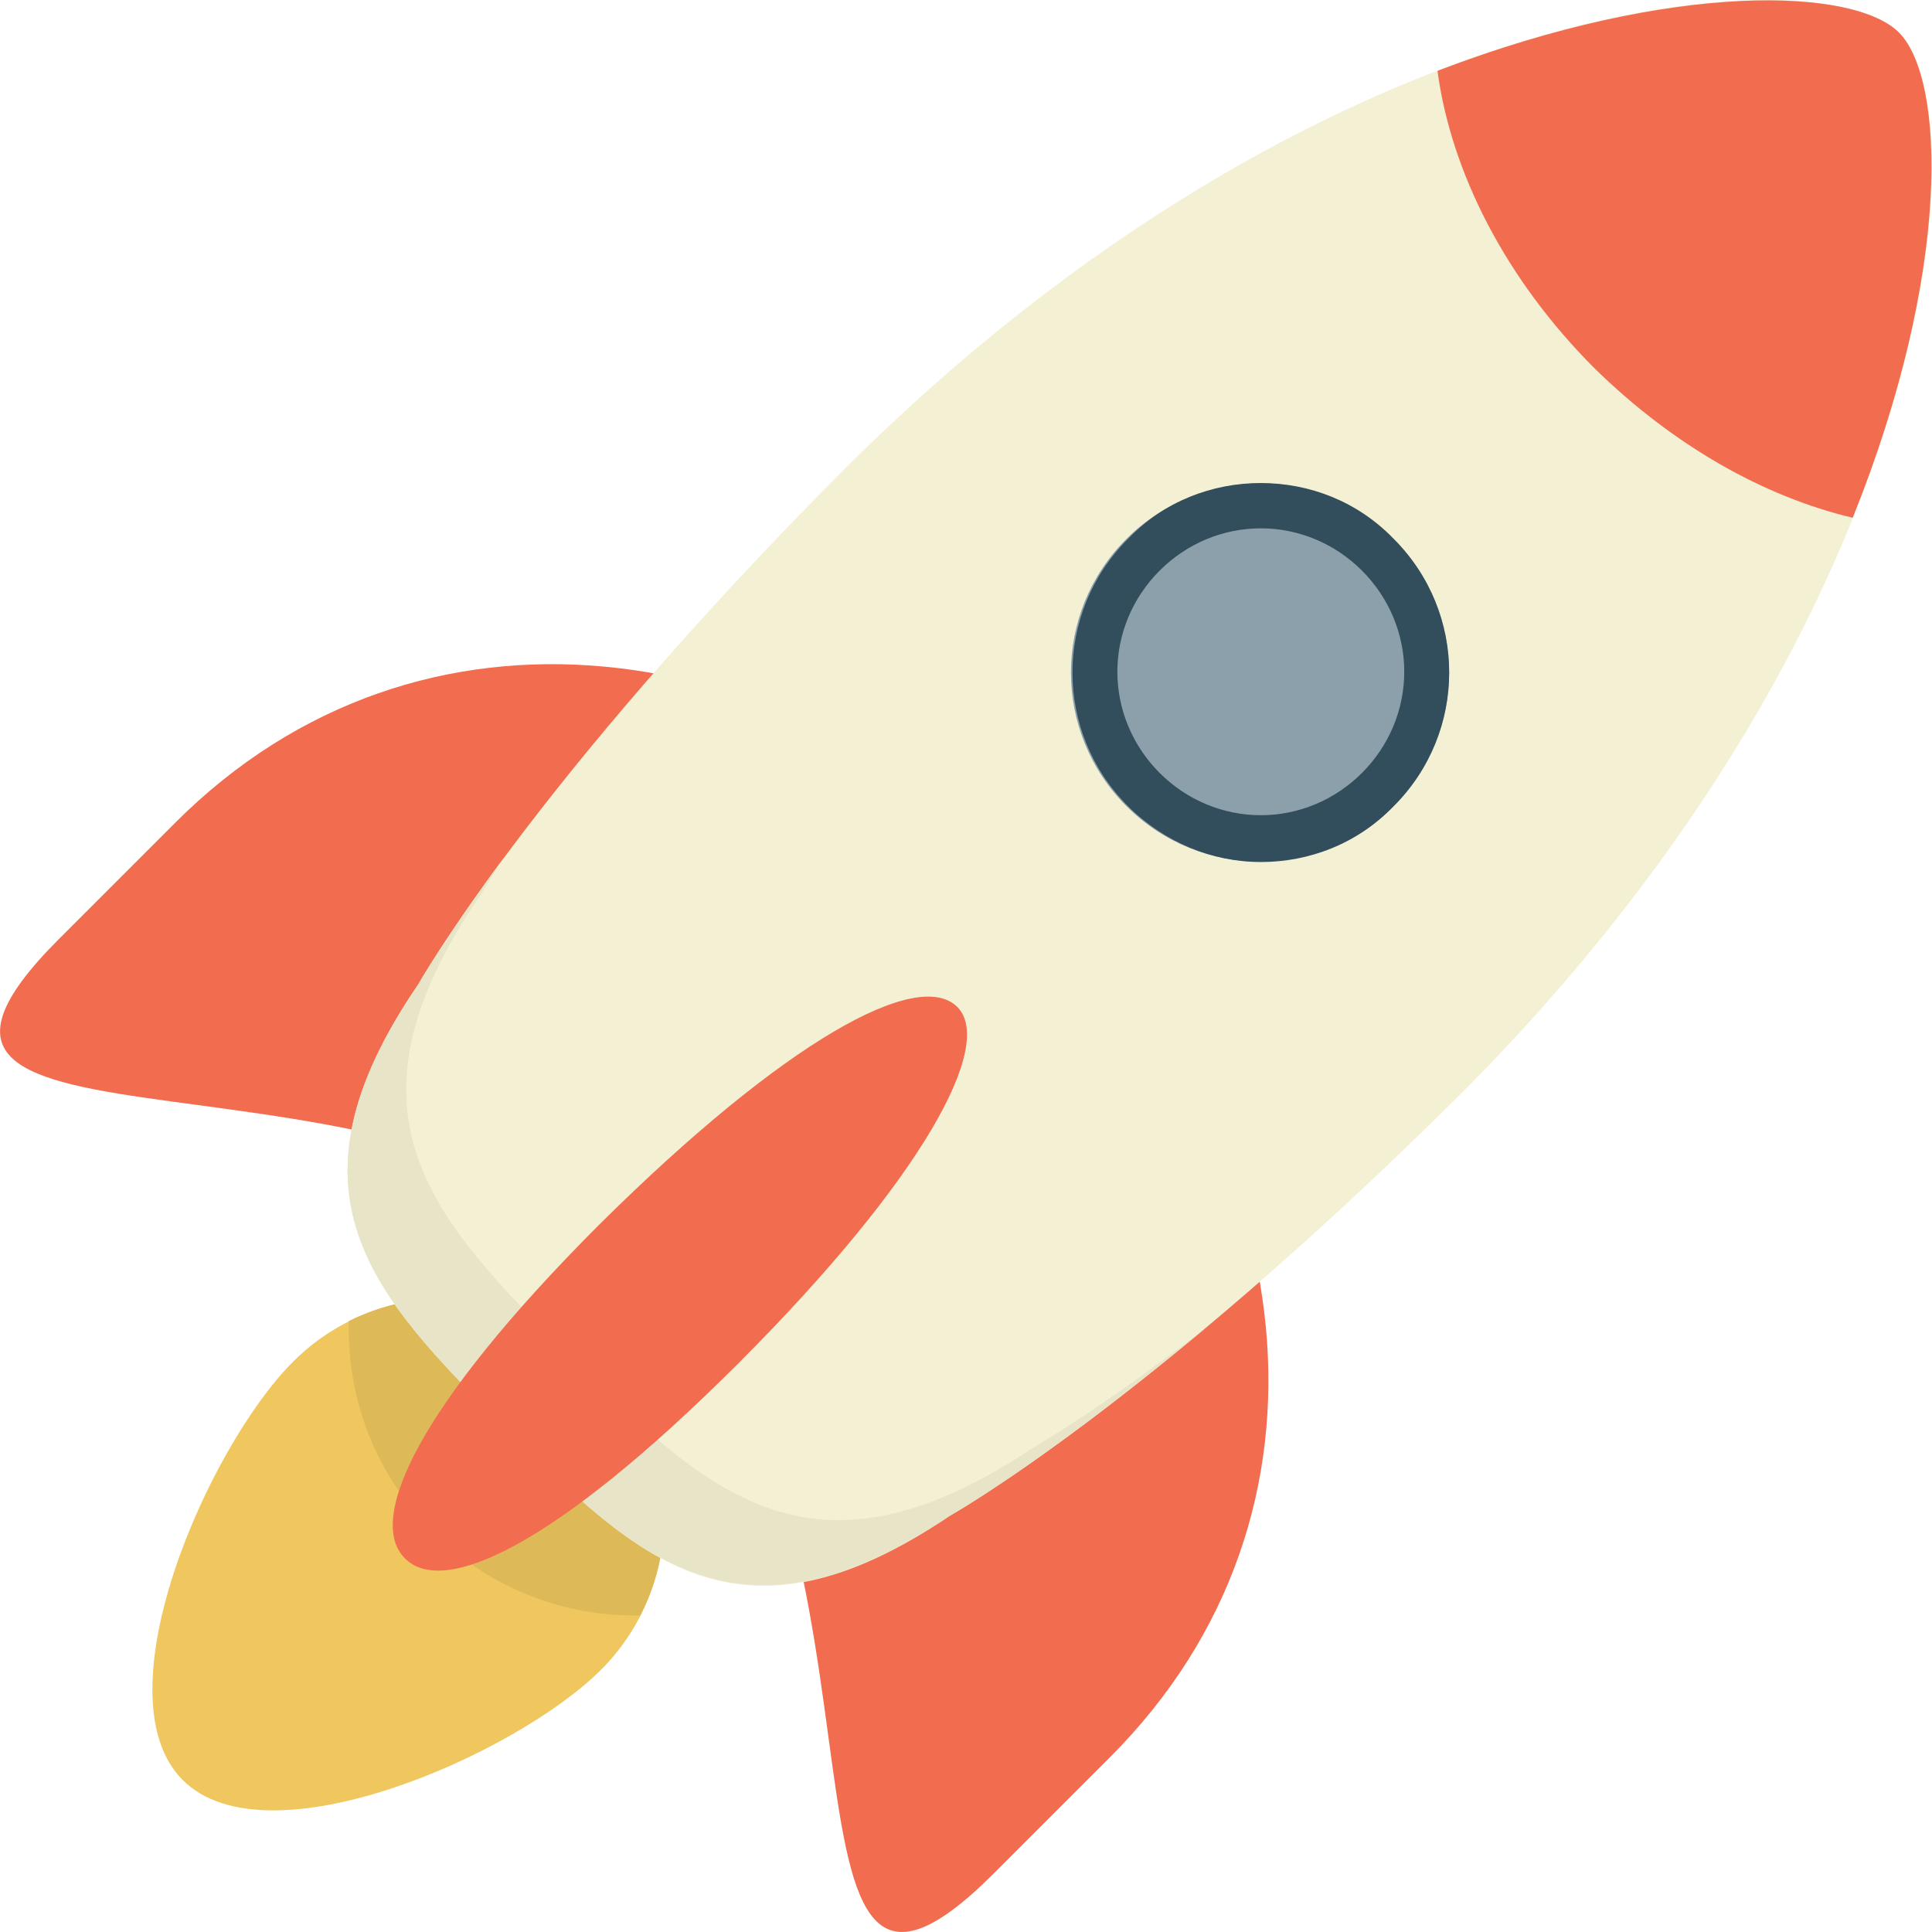
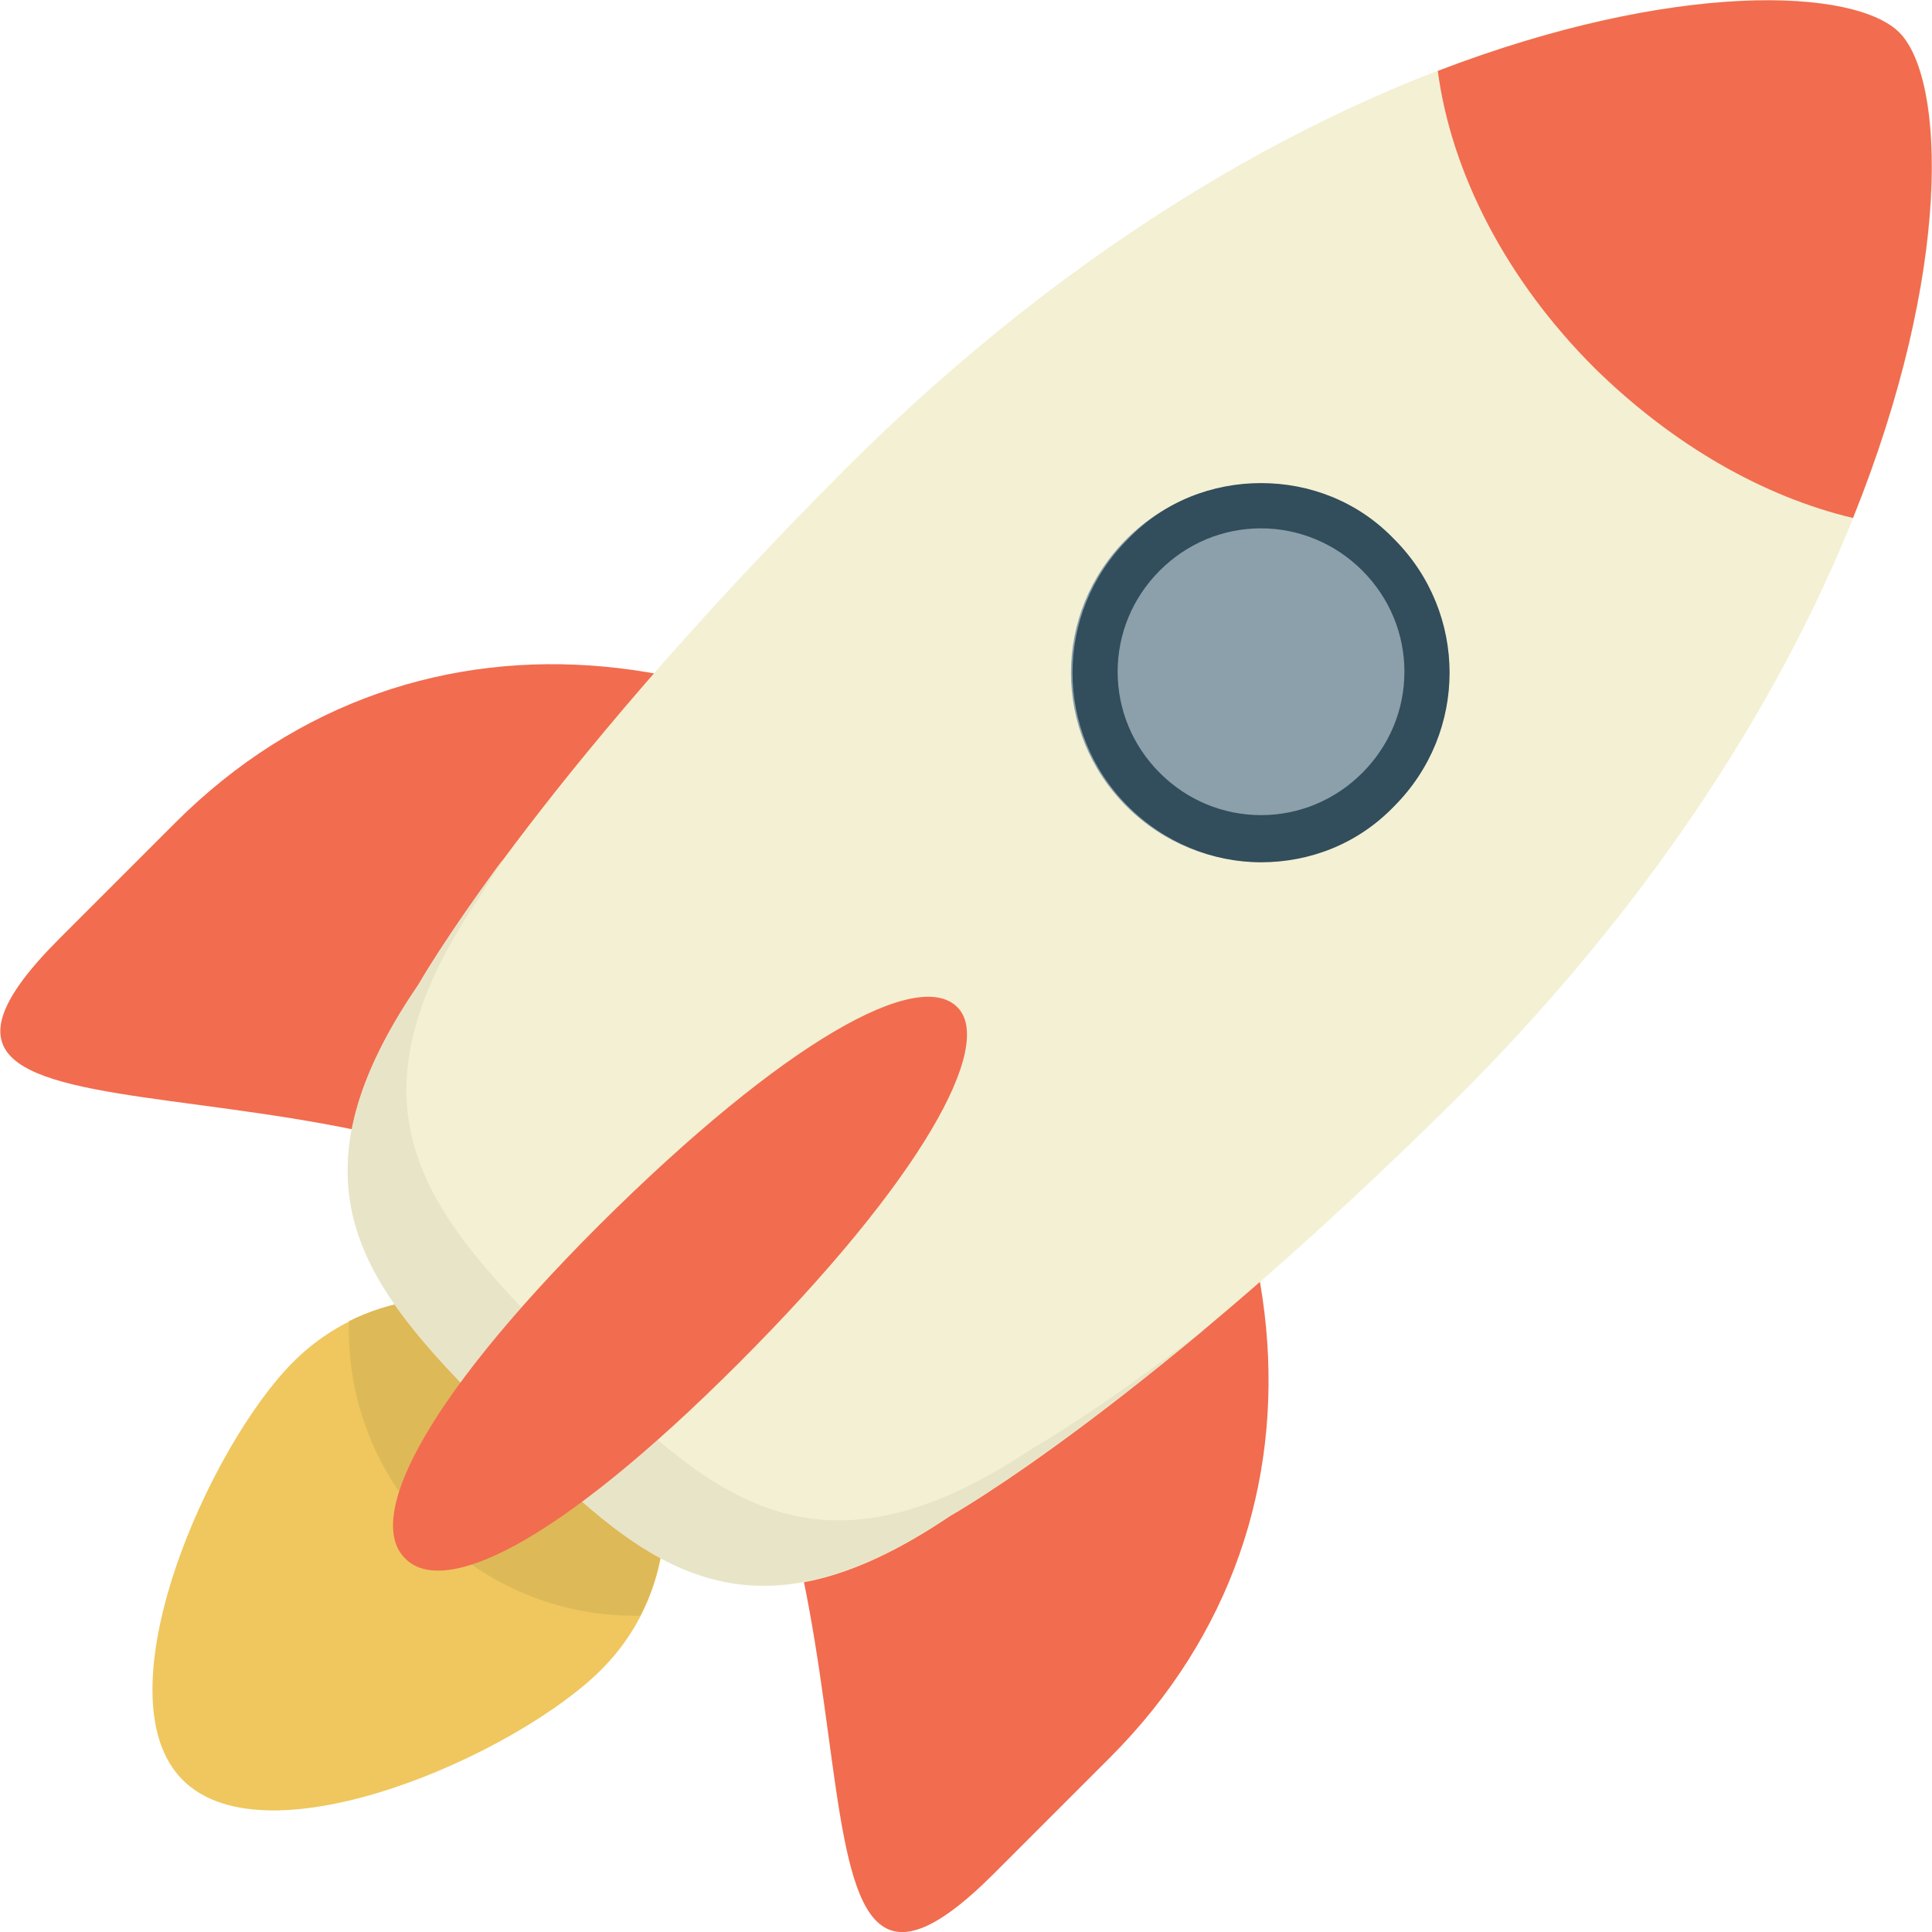
- <svg xmlns="http://www.w3.org/2000/svg" version="1.1" id="Layer_1" x="0px" y="0px" viewBox="0 0 503.947 503.947" style="enable-background:new 0 0 503.947 503.947;" xml:space="preserve">
-   <path style="fill:#EFC75E;" d="M156.762,355.214c22.055,22.055,22.055,58.289,0,80.345c-22.055,22.055-87.04,50.806-109.095,28.751  s6.695-87.04,28.751-109.095C98.473,333.159,134.313,333.159,156.762,355.214z" />
-   <path style="fill:#DEB957;" d="M90.99,344.58v2.363c0,40.96,33.477,74.437,74.437,74.437h1.575  c11.028-21.268,7.483-48.049-10.634-66.166C139.039,337.491,112.258,333.946,90.99,344.58z" />
-   <path style="fill:#F26C4F;" d="M272.553,231.546c67.348,67.348,80.738,163.052,16.935,226.855l-30.326,30.326  c-63.803,63.803-19.692-89.403-87.04-156.751s-220.948-22.843-156.751-87.04l30.326-30.326  C109.501,150.808,205.205,164.199,272.553,231.546L272.553,231.546z" />
-   <path style="fill:#F4F0D3;" d="M495.47,8.629c20.48,20.48,11.422,150.449-114.215,276.48  c-81.92,81.526-133.514,110.277-133.514,110.277c-54.745,37.022-81.132,11.815-115.791-22.843s-60.258-61.046-22.843-115.791  c0,0,29.145-51.988,110.671-133.908C345.414-2.792,474.99-12.244,495.47,8.629L495.47,8.629z" />
-   <path style="fill:#E8E4C8;" d="M269.402,377.663c-57.108,38.203-84.677,12.209-120.517-23.631  c-36.234-36.234-62.622-63.409-23.631-120.517l5.908-9.452c-15.36,20.874-22.055,32.689-22.055,32.689  c-37.415,54.745-11.815,81.132,22.843,115.791s61.046,59.471,115.791,22.843c0,0,24.418-13.785,66.56-48.837  C285.55,368.605,269.402,377.663,269.402,377.663z" />
-   <path style="fill:#8BA0AB;" d="M363.531,140.568c19.298,19.298,19.298,50.412,0,69.711c-19.298,19.298-50.412,19.298-69.711,0  c-19.298-19.298-19.298-50.412,0-69.711S344.627,121.269,363.531,140.568z" />
-   <path style="fill:#F26C4F;" d="M249.71,262.66c9.846,9.846-9.058,44.898-57.108,92.948s-77.194,61.046-87.04,50.806  c-9.846-9.846,2.757-38.991,50.806-87.04C204.811,271.325,239.47,252.42,249.71,262.66z" />
-   <path style="fill:#324D5B;" d="M328.873,137.811c9.846,0,19.298,3.938,26.388,11.028c7.089,7.089,11.028,16.542,11.028,26.388  s-3.938,19.298-11.028,26.388c-7.089,7.089-16.542,11.028-26.388,11.028s-19.298-3.938-26.388-11.028  c-7.089-7.089-11.028-16.542-11.028-26.388s3.938-19.298,11.028-26.388C309.574,141.749,319.027,137.811,328.873,137.811   M328.873,125.996c-12.603,0-25.206,4.726-34.658,14.572c-19.298,19.298-19.298,50.412,0,69.711  c9.452,9.452,22.055,14.572,34.658,14.572s25.206-4.726,34.658-14.572c19.298-19.298,19.298-50.412,0-69.711  C354.079,130.722,341.476,125.996,328.873,125.996z" />
-   <path style="fill:#F26C4F;" d="M374.953,18.476c3.545,26.388,17.723,54.351,40.96,77.588c20.48,20.086,44.111,33.477,67.348,38.991  C509.254,70.463,507.285,20.839,495.47,8.629C484.048-3.186,436.787-5.155,374.953,18.476z" />
-   <g>
- </g>
-   <g>
- </g>
-   <g>
- </g>
-   <g>
- </g>
-   <g>
- </g>
-   <g>
- </g>
-   <g>
- </g>
-   <g>
- </g>
-   <g>
- </g>
-   <g>
- </g>
-   <g>
- </g>
-   <g>
- </g>
-   <g>
- </g>
-   <g>
- </g>
-   <g>
- </g>
+ <svg xmlns="http://www.w3.org/2000/svg" viewBox="0 0 503.9 503.9">
+   <style>.a{fill:#F26C4F;}</style>
+   <path d="M156.8 355.2c22.1 22.1 22.1 58.3 0 80.3 -22.1 22.1-87 50.8-109.1 28.8s6.7-87 28.8-109.1C98.5 333.2 134.3 333.2 156.8 355.2z" fill="#EFC75E" />
+   <path d="M91 344.6v2.4c0 41 33.5 74.4 74.4 74.4h1.6c11-21.3 7.5-48-10.6-66.2C139 337.5 112.3 333.9 91 344.6z" fill="#DEB957" />
+   <path d="M272.6 231.5c67.3 67.3 80.7 163.1 16.9 226.9l-30.3 30.3c-63.8 63.8-19.7-89.4-87-156.8s-220.9-22.8-156.8-87l30.3-30.3C109.5 150.8 205.2 164.2 272.6 231.5L272.6 231.5z" class="a" />
+   <path d="M495.5 8.6c20.5 20.5 11.4 150.4-114.2 276.5 -81.9 81.5-133.5 110.3-133.5 110.3 -54.7 37-81.1 11.8-115.8-22.8s-60.3-61-22.8-115.8c0 0 29.1-52 110.7-133.9C345.4-2.8 475-12.2 495.5 8.6L495.5 8.6z" fill="#F4F0D3" />
+   <path d="M269.4 377.7c-57.1 38.2-84.7 12.2-120.5-23.6 -36.2-36.2-62.6-63.4-23.6-120.5l5.9-9.5c-15.4 20.9-22.1 32.7-22.1 32.7 -37.4 54.7-11.8 81.1 22.8 115.8s61 59.5 115.8 22.8c0 0 24.4-13.8 66.6-48.8C285.6 368.6 269.4 377.7 269.4 377.7z" fill="#E8E4C8" />
+   <path d="M363.5 140.6c19.3 19.3 19.3 50.4 0 69.7 -19.3 19.3-50.4 19.3-69.7 0 -19.3-19.3-19.3-50.4 0-69.7S344.6 121.3 363.5 140.6z" fill="#8BA0AB" />
+   <path d="M249.7 262.7c9.8 9.8-9.1 44.9-57.1 92.9s-77.2 61-87 50.8c-9.8-9.8 2.8-39 50.8-87C204.8 271.3 239.5 252.4 249.7 262.7z" class="a" />
+   <path d="M328.9 137.8c9.8 0 19.3 3.9 26.4 11 7.1 7.1 11 16.5 11 26.4s-3.9 19.3-11 26.4c-7.1 7.1-16.5 11-26.4 11s-19.3-3.9-26.4-11c-7.1-7.1-11-16.5-11-26.4s3.9-19.3 11-26.4C309.6 141.7 319 137.8 328.9 137.8M328.9 126c-12.6 0-25.2 4.7-34.7 14.6 -19.3 19.3-19.3 50.4 0 69.7 9.5 9.5 22.1 14.6 34.7 14.6s25.2-4.7 34.7-14.6c19.3-19.3 19.3-50.4 0-69.7C354.1 130.7 341.5 126 328.9 126z" fill="#324D5B" />
+   <path d="M375 18.5c3.5 26.4 17.7 54.4 41 77.6 20.5 20.1 44.1 33.5 67.3 39C509.3 70.5 507.3 20.8 495.5 8.6 484-3.2 436.8-5.2 375 18.5z" class="a" />
</svg>
